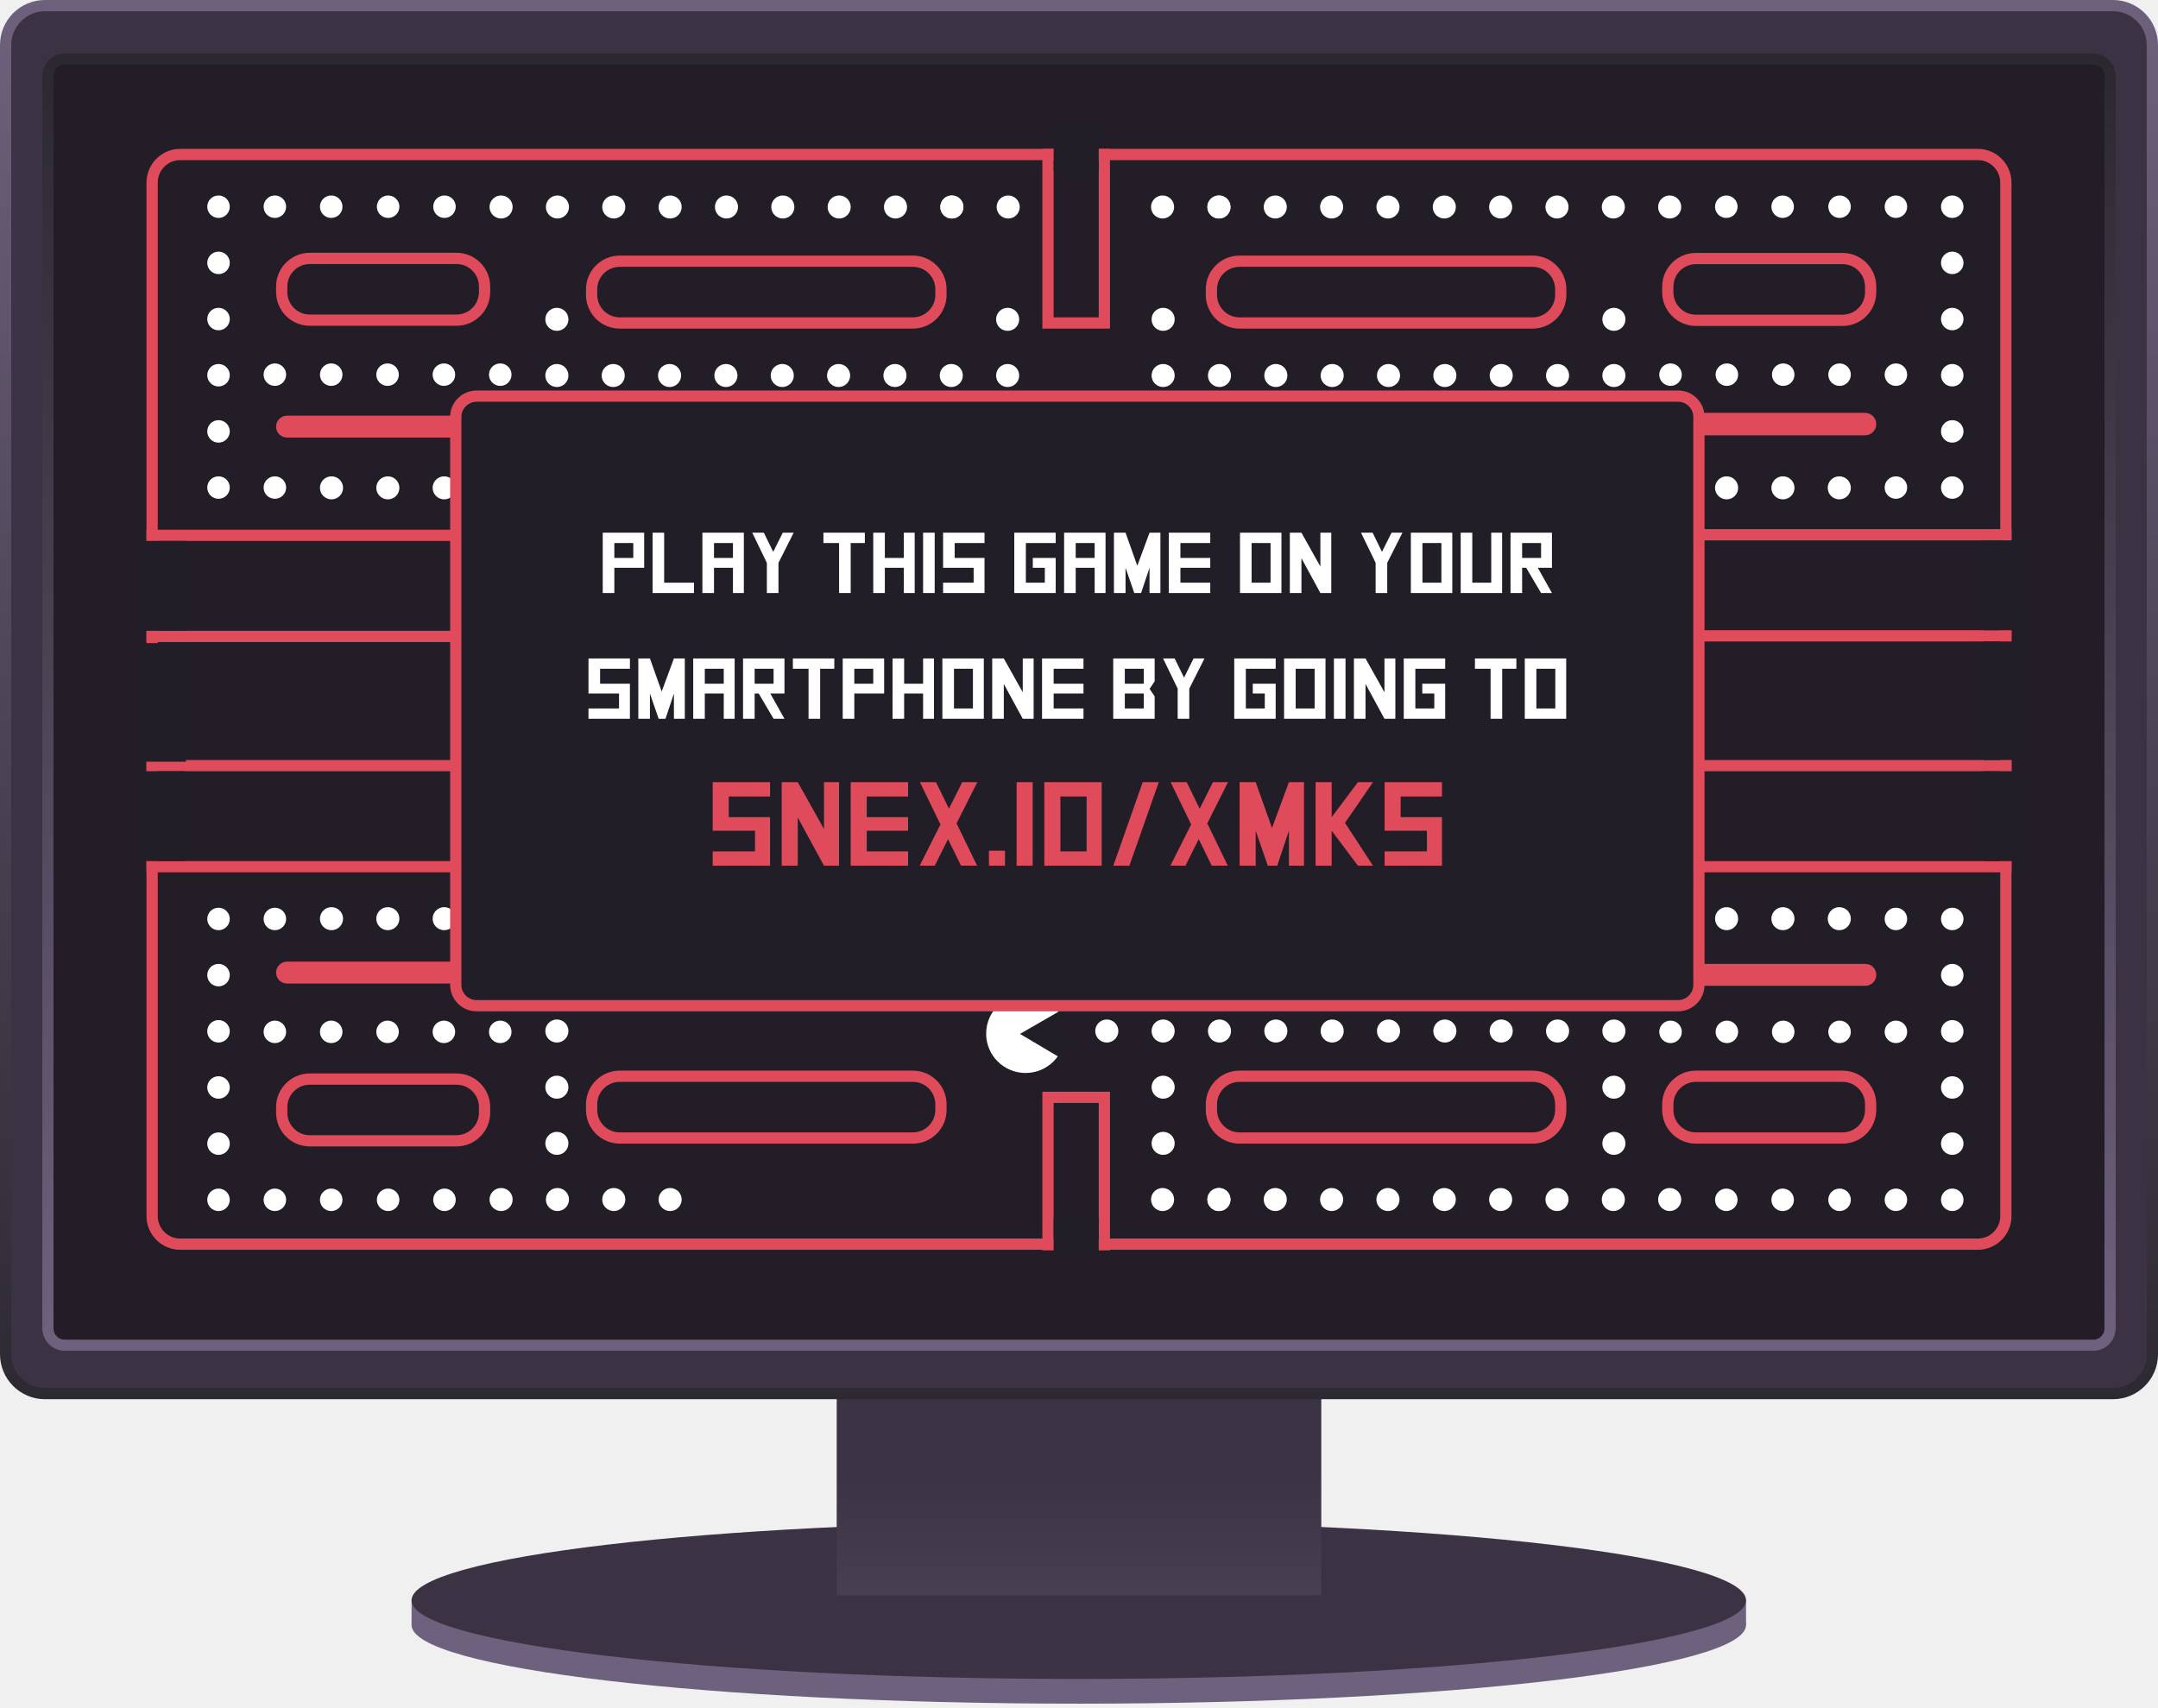
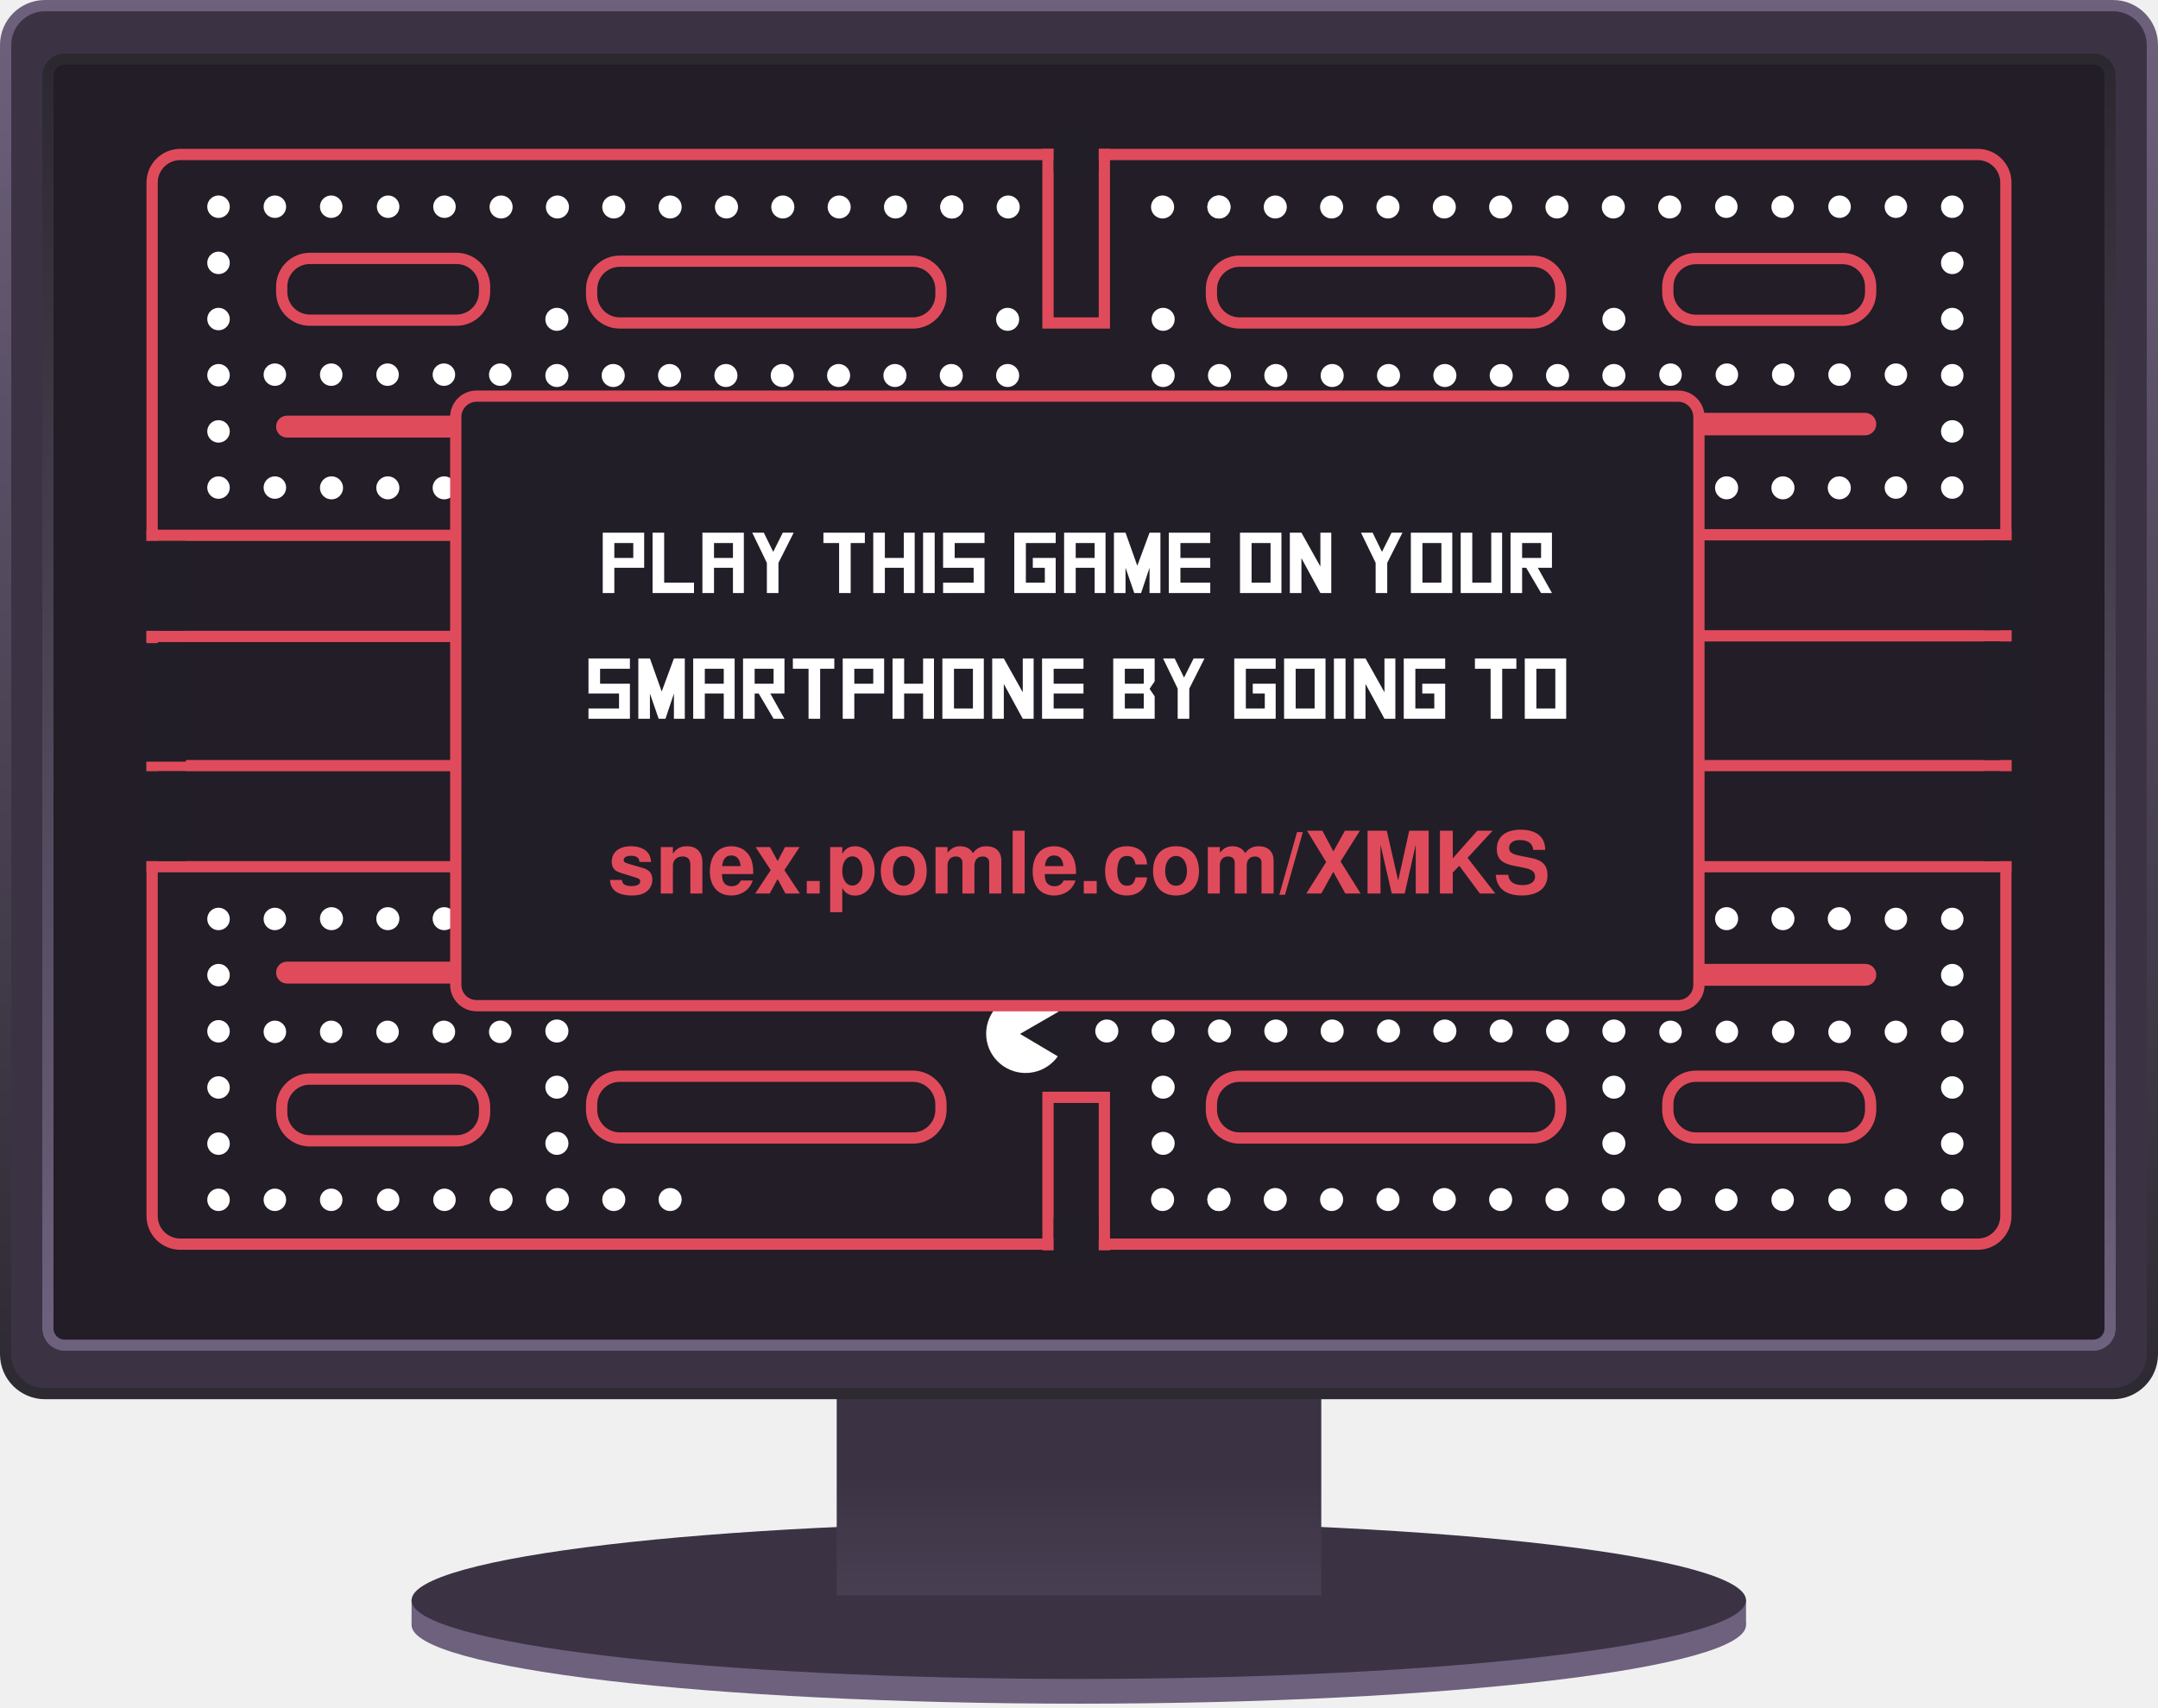
<svg xmlns="http://www.w3.org/2000/svg" xmlns:xlink="http://www.w3.org/1999/xlink" width="326px" height="258px" viewBox="0 0 326 258" version="1.1">
  <defs>
    <linearGradient x1="64.852%" y1="242.873%" x2="64.852%" y2="50%" id="linearGradient-1">
      <stop stop-color="#6D6279" offset="0%" />
      <stop stop-color="#3B3344" offset="100%" />
    </linearGradient>
    <linearGradient x1="50%" y1="0%" x2="50%" y2="100%" id="linearGradient-2">
      <stop stop-color="#6E617D" offset="0%" />
      <stop stop-color="#2D2931" offset="100%" />
    </linearGradient>
    <rect id="path-3" x="0" y="0" width="326" height="211.407" rx="6.8" />
    <mask id="mask-4" maskContentUnits="userSpaceOnUse" maskUnits="objectBoundingBox" x="0" y="0" width="326" height="211.407" fill="white">
      <use xlink:href="#path-3" />
    </mask>
    <linearGradient x1="50%" y1="0%" x2="50%" y2="100%" id="linearGradient-5">
      <stop stop-color="#2C2830" offset="0%" />
      <stop stop-color="#6E617D" offset="100%" />
    </linearGradient>
    <rect id="path-6" x="0.426" y="0.424" width="313.232" height="196.046" rx="3.4" />
    <mask id="mask-7" maskContentUnits="userSpaceOnUse" maskUnits="objectBoundingBox" x="0" y="0" width="313.232" height="196.046" fill="white">
      <use xlink:href="#path-6" />
    </mask>
    <mask id="mask-9" maskContentUnits="userSpaceOnUse" maskUnits="objectBoundingBox" x="0" y="0" width="313.232" height="196.046" fill="white">
      <use xlink:href="#path-6" />
    </mask>
    <rect id="path-10" x="1.702" y="60.087" width="49.368" height="16.974" />
    <mask id="mask-11" maskContentUnits="userSpaceOnUse" maskUnits="objectBoundingBox" x="0" y="0" width="49.368" height="16.974" fill="white">
      <use xlink:href="#path-10" />
    </mask>
    <rect id="path-12" x="1.702" y="2.546" width="281.739" height="166.342" rx="5.1" />
    <mask id="mask-13" maskContentUnits="userSpaceOnUse" maskUnits="objectBoundingBox" x="0" y="0" width="281.739" height="166.342" fill="white">
      <use xlink:href="#path-12" />
    </mask>
    <rect id="path-14" x="21.279" y="18.247" width="32.345" height="11.033" rx="5.1" />
    <mask id="mask-15" maskContentUnits="userSpaceOnUse" maskUnits="objectBoundingBox" x="0" y="0" width="32.345" height="11.033" fill="white">
      <use xlink:href="#path-14" />
    </mask>
    <rect id="path-16" x="21.279" y="42.859" width="32.345" height="3.31" rx="1.655" />
    <mask id="mask-17" maskContentUnits="userSpaceOnUse" maskUnits="objectBoundingBox" x="0" y="0" width="32.345" height="3.31" fill="white">
      <use xlink:href="#path-16" />
    </mask>
    <path d="M84.266,58.899 L119.595,58.899 C121.238,58.899 122.569,60.232 122.569,61.869 C122.569,63.51 121.238,64.839 119.595,64.839 L84.266,64.839 L84.266,72.643 C84.266,75.458 81.984,77.739 79.171,77.739 L73.189,77.739 C70.375,77.739 68.094,75.456 68.094,72.643 L68.094,48.04 C68.094,45.225 70.377,42.943 73.189,42.943 L79.171,42.943 C81.985,42.943 84.266,45.226 84.266,48.04 L84.266,58.899 Z" id="path-18" />
    <mask id="mask-19" maskContentUnits="userSpaceOnUse" maskUnits="objectBoundingBox" x="0" y="0" width="54.475" height="34.796" fill="white">
      <use xlink:href="#path-18" />
    </mask>
    <path d="M177.896,58.899 L213.224,58.899 C214.867,58.899 216.198,60.232 216.198,61.869 C216.198,63.51 214.867,64.839 213.224,64.839 L177.896,64.839 L177.896,72.643 C177.896,75.458 175.613,77.739 172.801,77.739 L166.818,77.739 C164.004,77.739 161.723,75.456 161.723,72.643 L161.723,48.04 C161.723,45.225 164.006,42.943 166.818,42.943 L172.801,42.943 C175.615,42.943 177.896,45.226 177.896,48.04 L177.896,58.899 Z" id="path-20" />
    <mask id="mask-21" maskContentUnits="userSpaceOnUse" maskUnits="objectBoundingBox" x="0" y="0" width="54.475" height="34.796" fill="white">
      <use xlink:href="#path-20" />
    </mask>
    <rect id="path-22" x="137.039" y="2.546" width="10.214" height="27.158" />
    <mask id="mask-23" maskContentUnits="userSpaceOnUse" maskUnits="objectBoundingBox" x="0" y="0" width="10.214" height="27.158" fill="white">
      <use xlink:href="#path-22" />
    </mask>
    <path d="M147.253,48.884 L147.253,59.068 C147.253,61.88 144.961,64.161 142.146,64.161 C139.326,64.161 137.039,61.871 137.039,59.068 L137.039,48.884 L102.559,48.884 C100.918,48.884 99.587,47.551 99.587,45.914 C99.587,44.273 100.921,42.943 102.559,42.943 L182.584,42.943 C184.226,42.943 185.556,44.277 185.556,45.914 C185.556,47.554 184.223,48.884 182.584,48.884 L147.253,48.884 Z" id="path-24" />
    <mask id="mask-25" maskContentUnits="userSpaceOnUse" maskUnits="objectBoundingBox" x="0" y="0" width="85.969" height="21.217" fill="white">
      <use xlink:href="#path-24" />
    </mask>
    <rect id="path-26" x="230.668" y="42.434" width="32.345" height="3.395" rx="1.697" />
    <mask id="mask-27" maskContentUnits="userSpaceOnUse" maskUnits="objectBoundingBox" x="0" y="0" width="32.345" height="3.395" fill="white">
      <use xlink:href="#path-26" />
    </mask>
    <rect id="path-28" x="230.668" y="18.271" width="32.345" height="11.033" rx="5.1" />
    <mask id="mask-29" maskContentUnits="userSpaceOnUse" maskUnits="objectBoundingBox" x="0" y="0" width="32.345" height="11.033" fill="white">
      <use xlink:href="#path-28" />
    </mask>
    <rect id="path-30" x="68.094" y="18.671" width="54.475" height="11.033" rx="5.1" />
    <mask id="mask-31" maskContentUnits="userSpaceOnUse" maskUnits="objectBoundingBox" x="0" y="0" width="54.475" height="11.033" fill="white">
      <use xlink:href="#path-30" />
    </mask>
    <rect id="path-32" x="161.723" y="18.671" width="54.475" height="11.033" rx="5.1" />
    <mask id="mask-33" maskContentUnits="userSpaceOnUse" maskUnits="objectBoundingBox" x="0" y="0" width="54.475" height="11.033" fill="white">
      <use xlink:href="#path-32" />
    </mask>
    <rect id="path-34" x="99.587" y="77.343" width="85.969" height="16.974" rx="5.1" />
    <mask id="mask-35" maskContentUnits="userSpaceOnUse" maskUnits="objectBoundingBox" x="0" y="0" width="85.969" height="16.974" fill="white">
      <use xlink:href="#path-34" />
    </mask>
    <rect id="path-36" x="234.073" y="60.002" width="49.368" height="16.974" />
    <mask id="mask-37" maskContentUnits="userSpaceOnUse" maskUnits="objectBoundingBox" x="0" y="0" width="49.368" height="16.974" fill="white">
      <use xlink:href="#path-36" />
    </mask>
    <rect id="path-38" x="1.702" y="94.883" width="49.368" height="16.974" />
    <mask id="mask-39" maskContentUnits="userSpaceOnUse" maskUnits="objectBoundingBox" x="0" y="0" width="49.368" height="16.974" fill="white">
      <use xlink:href="#path-38" />
    </mask>
    <rect id="path-40" x="21.279" y="142.239" width="32.345" height="11.033" rx="5.1" />
    <mask id="mask-41" maskContentUnits="userSpaceOnUse" maskUnits="objectBoundingBox" x="0" y="0" width="32.345" height="11.033" fill="white">
      <use xlink:href="#path-40" />
    </mask>
    <rect id="path-42" x="21.279" y="125.351" width="32.345" height="3.31" rx="1.655" />
    <mask id="mask-43" maskContentUnits="userSpaceOnUse" maskUnits="objectBoundingBox" x="0" y="0" width="32.345" height="3.31" fill="white">
      <use xlink:href="#path-42" />
    </mask>
    <path d="M84.266,110.096 L119.595,110.096 C121.238,110.096 122.569,111.429 122.569,113.066 C122.569,114.707 121.238,116.037 119.595,116.037 L84.266,116.037 L84.266,123.84 C84.266,126.655 81.984,128.937 79.171,128.937 L73.189,128.937 C70.375,128.937 68.094,126.654 68.094,123.84 L68.094,99.238 C68.094,96.423 70.377,94.141 73.189,94.141 L79.171,94.141 C81.985,94.141 84.266,96.424 84.266,99.238 L84.266,110.096 Z" id="path-44" />
    <mask id="mask-45" maskContentUnits="userSpaceOnUse" maskUnits="objectBoundingBox" x="0" y="0" width="54.475" height="34.796" fill="white">
      <use xlink:href="#path-44" />
    </mask>
    <path d="M177.896,110.096 L177.896,99.238 C177.896,96.424 175.615,94.141 172.801,94.141 L166.818,94.141 C164.006,94.141 161.723,96.423 161.723,99.238 L161.723,123.84 C161.723,126.654 164.004,128.937 166.818,128.937 L172.801,128.937 C175.613,128.937 177.896,126.655 177.896,123.84 L177.896,116.037 L213.224,116.037 C214.867,116.037 216.198,114.707 216.198,113.066 C216.198,111.429 214.867,110.096 213.224,110.096 L177.896,110.096 Z" id="path-46" />
    <mask id="mask-47" maskContentUnits="userSpaceOnUse" maskUnits="objectBoundingBox" x="0" y="0" width="54.475" height="34.796" fill="white">
      <use xlink:href="#path-46" />
    </mask>
    <rect id="path-48" x="137.039" y="145" width="10.214" height="23.973" />
    <mask id="mask-49" maskContentUnits="userSpaceOnUse" maskUnits="objectBoundingBox" x="0" y="0" width="10.214" height="23.973" fill="white">
      <use xlink:href="#path-48" />
    </mask>
    <path d="M147.253,112.218 L147.253,122.401 C147.253,125.214 144.961,127.494 142.146,127.494 C139.326,127.494 137.039,125.205 137.039,122.401 L137.039,112.218 L102.559,112.218 C100.918,112.218 99.587,110.885 99.587,109.247 C99.587,107.607 100.921,106.277 102.559,106.277 L182.584,106.277 C184.226,106.277 185.556,107.61 185.556,109.247 C185.556,110.888 184.223,112.218 182.584,112.218 L147.253,112.218 Z" id="path-50" />
    <mask id="mask-51" maskContentUnits="userSpaceOnUse" maskUnits="objectBoundingBox" x="0" y="0" width="85.969" height="21.217" fill="white">
      <use xlink:href="#path-50" />
    </mask>
    <rect id="path-52" x="230.668" y="125.69" width="32.345" height="3.31" rx="1.655" />
    <mask id="mask-53" maskContentUnits="userSpaceOnUse" maskUnits="objectBoundingBox" x="0" y="0" width="32.345" height="3.31" fill="white">
      <use xlink:href="#path-52" />
    </mask>
    <rect id="path-54" x="230.668" y="141.815" width="32.345" height="11.033" rx="5.1" />
    <mask id="mask-55" maskContentUnits="userSpaceOnUse" maskUnits="objectBoundingBox" x="0" y="0" width="32.345" height="11.033" fill="white">
      <use xlink:href="#path-54" />
    </mask>
    <rect id="path-56" x="68.094" y="141.815" width="54.475" height="11.033" rx="5.1" />
    <mask id="mask-57" maskContentUnits="userSpaceOnUse" maskUnits="objectBoundingBox" x="0" y="0" width="54.475" height="11.033" fill="white">
      <use xlink:href="#path-56" />
    </mask>
    <rect id="path-58" x="161.723" y="141.815" width="54.475" height="11.033" rx="5.1" />
    <mask id="mask-59" maskContentUnits="userSpaceOnUse" maskUnits="objectBoundingBox" x="0" y="0" width="54.475" height="11.033" fill="white">
      <use xlink:href="#path-58" />
    </mask>
    <rect id="path-60" x="234.073" y="94.883" width="49.368" height="16.974" />
    <mask id="mask-61" maskContentUnits="userSpaceOnUse" maskUnits="objectBoundingBox" x="0" y="0" width="49.368" height="16.974" fill="white">
      <use xlink:href="#path-60" />
    </mask>
    <rect id="path-62" x="68" y="59" width="189.5" height="93.8" rx="4" />
    <mask id="mask-63" maskContentUnits="userSpaceOnUse" maskUnits="objectBoundingBox" x="0" y="0" width="189.5" height="93.8" fill="white">
      <use xlink:href="#path-62" />
    </mask>
  </defs>
  <g id="Page-1" stroke="none" stroke-width="1" fill="none" fill-rule="evenodd">
    <g id="Artboard-2" transform="translate(-515, -198)">
      <g id="Icon-1" transform="translate(515, 198)">
        <g id="Base" transform="translate(62.13577, 229.1447)">
          <ellipse id="Oval" fill="#6E617D" cx="100.834" cy="16.38" rx="100.796" ry="11.882" />
          <rect id="Rectangle-7" fill="#6E617D" x="196.689" y="12.561" width="4.941" height="3.819" />
          <rect id="Rectangle-7" fill="#6E617D" x="0.038" y="12.561" width="4.941" height="3.819" />
          <ellipse id="Oval" fill="#3B3344" cx="100.834" cy="12.645" rx="100.796" ry="11.882" />
        </g>
        <rect id="Rectangle-5" fill="url(#linearGradient-1)" x="126.399" y="204.533" width="73.201" height="36.493" />
        <use id="Rectangle-6" stroke="url(#linearGradient-2)" mask="url(#mask-4)" stroke-width="3.4" fill="#3B3344" xlink:href="#path-3" />
        <g id="Rectangle-4" transform="translate(5.958225, 7.638158)">
          <mask id="mask-8" fill="white">
            <use xlink:href="#path-6" />
          </mask>
          <g id="Mask" stroke="url(#linearGradient-5)" mask="url(#mask-7)" stroke-width="3.4" fill="#221D26">
            <use mask="url(#mask-9)" xlink:href="#path-6" />
          </g>
        </g>
        <g id="Lines" transform="translate(20.4282, 19.94408)">
          <use id="Rectangle-2" stroke="#E04B5C" mask="url(#mask-11)" stroke-width="3.4" xlink:href="#path-10" />
          <use id="Rectangle" stroke="#E04B5C" mask="url(#mask-13)" stroke-width="3.4" xlink:href="#path-12" />
          <use id="Rectangle-2" stroke="#E04B5C" mask="url(#mask-15)" stroke-width="3.4" xlink:href="#path-14" />
          <use id="Rectangle-2" stroke="#E04B5C" mask="url(#mask-17)" stroke-width="3.4" xlink:href="#path-16" />
          <use id="Combined-Shape" stroke="#E04B5C" mask="url(#mask-19)" stroke-width="3.4" xlink:href="#path-18" />
          <use id="Combined-Shape" stroke="#E04B5C" mask="url(#mask-21)" stroke-width="3.4" transform="translate(188.9608, 60.34145) scale(-1, 1) translate(-188.9608, -60.34145) " xlink:href="#path-20" />
          <use id="Rectangle-2" stroke="#E04B5C" mask="url(#mask-23)" stroke-width="3.4" xlink:href="#path-22" />
          <use id="Combined-Shape" stroke="#E04B5C" mask="url(#mask-25)" stroke-width="3.4" xlink:href="#path-24" />
          <use id="Rectangle-2" stroke="#E04B5C" mask="url(#mask-27)" stroke-width="3.4" xlink:href="#path-26" />
          <use id="Rectangle-2" stroke="#E04B5C" mask="url(#mask-29)" stroke-width="3.4" xlink:href="#path-28" />
          <use id="Rectangle-2" stroke="#E04B5C" mask="url(#mask-31)" stroke-width="3.4" xlink:href="#path-30" />
          <use id="Rectangle-2" stroke="#E04B5C" mask="url(#mask-33)" stroke-width="3.4" xlink:href="#path-32" />
          <use id="Rectangle-2" stroke="#E04B5C" mask="url(#mask-35)" stroke-width="3.4" xlink:href="#path-34" />
          <use id="Rectangle-2" stroke="#E04B5C" mask="url(#mask-37)" stroke-width="3.4" transform="translate(258.7572, 68.48882) rotate(180) translate(-258.7572, -68.48882) " xlink:href="#path-36" />
          <use id="Rectangle-2" stroke="#E04B5C" mask="url(#mask-39)" stroke-width="3.4" transform="translate(26.38642, 103.3697) scale(1, -1) translate(-26.38642, -103.3697) " xlink:href="#path-38" />
          <use id="Rectangle-2" stroke="#E04B5C" mask="url(#mask-41)" stroke-width="3.4" transform="translate(37.4517, 147.7559) scale(1, -1) translate(-37.4517, -147.7559) " xlink:href="#path-40" />
          <use id="Rectangle-2" stroke="#E04B5C" mask="url(#mask-43)" stroke-width="3.4" transform="translate(37.4517, 127.0056) scale(1, -1) translate(-37.4517, -127.0056) " xlink:href="#path-42" />
          <use id="Combined-Shape" stroke="#E04B5C" mask="url(#mask-45)" stroke-width="3.4" transform="translate(95.33159, 111.5388) scale(1, -1) translate(-95.33159, -111.5388) " xlink:href="#path-44" />
          <use id="Combined-Shape" stroke="#E04B5C" mask="url(#mask-47)" stroke-width="3.4" transform="translate(188.9608, 111.5388) scale(-1, -1) translate(-188.9608, -111.5388) " xlink:href="#path-46" />
          <use id="Rectangle-2" stroke="#E04B5C" mask="url(#mask-49)" stroke-width="3.4" transform="translate(142.1462, 156.9865) scale(1, -1) translate(-142.1462, -156.9865) " xlink:href="#path-48" />
          <use id="Combined-Shape" stroke="#E04B5C" mask="url(#mask-51)" stroke-width="3.4" transform="translate(142.5718, 116.8855) scale(1, -1) translate(-142.5718, -116.8855) " xlink:href="#path-50" />
          <use id="Rectangle-2" stroke="#E04B5C" mask="url(#mask-53)" stroke-width="3.4" transform="translate(246.8407, 127.3451) scale(1, -1) translate(-246.8407, -127.3451) " xlink:href="#path-52" />
          <use id="Rectangle-2" stroke="#E04B5C" mask="url(#mask-55)" stroke-width="3.4" transform="translate(246.8407, 147.3316) scale(1, -1) translate(-246.8407, -147.3316) " xlink:href="#path-54" />
          <use id="Rectangle-2" stroke="#E04B5C" mask="url(#mask-57)" stroke-width="3.4" transform="translate(95.33159, 147.3316) scale(1, -1) translate(-95.33159, -147.3316) " xlink:href="#path-56" />
          <use id="Rectangle-2" stroke="#E04B5C" mask="url(#mask-59)" stroke-width="3.4" transform="translate(188.9608, 147.3316) scale(1, -1) translate(-188.9608, -147.3316) " xlink:href="#path-58" />
          <use id="Rectangle-2" stroke="#E04B5C" mask="url(#mask-61)" stroke-width="3.4" transform="translate(258.7572, 103.3697) scale(1, -1) rotate(180) translate(-258.7572, -103.3697) " xlink:href="#path-60" />
          <g id="Group" fill="#221E27">
            <rect id="Rectangle-3" x="138.742" y="164.051" width="6.809" height="5.941" />
            <rect id="Rectangle-3" x="138.742" y="0" width="6.809" height="5.941" />
            <rect id="Rectangle-3" x="279.185" y="61.699" width="6.809" height="13.579" />
            <rect id="Rectangle-3" x="279.185" y="96.58" width="6.809" height="13.579" />
            <rect id="Rectangle-3" x="279.185" y="76.976" width="6.809" height="17.907" />
            <rect id="Rectangle-3" x="0.851" y="77.23" width="6.809" height="17.907" />
            <rect id="Rectangle-3" x="0.766" y="61.784" width="6.809" height="13.579" />
            <rect id="Rectangle-3" x="0.766" y="96.58" width="6.809" height="13.579" />
          </g>
        </g>
        <g id="Dots" transform="translate(163.7911, 106.3553) scale(-1, 1) translate(-163.7911, -106.3553) translate(30.79112, 28.85526)">
          <g id="Group-3" transform="translate(0, 0)" fill="#FFFFFF">
            <g id="Group-2" transform="translate(0.085117, 0)">
              <ellipse id="Oval-5" cx="1.787" cy="2.376" rx="1.702" ry="1.697" />
              <ellipse id="Oval-5" cx="1.787" cy="10.863" rx="1.702" ry="1.697" />
              <ellipse id="Oval-5" cx="1.787" cy="19.35" rx="1.702" ry="1.697" />
              <ellipse id="Oval-5" cx="1.787" cy="27.837" rx="1.702" ry="1.697" />
              <ellipse id="Oval-5" cx="10.299" cy="27.752" rx="1.702" ry="1.697" />
              <ellipse id="Oval-5" cx="18.811" cy="27.752" rx="1.702" ry="1.697" />
              <ellipse id="Oval-5" cx="27.323" cy="27.752" rx="1.702" ry="1.697" />
              <ellipse id="Oval-5" cx="35.834" cy="27.752" rx="1.702" ry="1.697" />
              <ellipse id="Oval-5" cx="44.346" cy="27.752" rx="1.702" ry="1.697" />
              <ellipse id="Oval-5" cx="1.787" cy="36.324" rx="1.702" ry="1.697" />
              <ellipse id="Oval-5" cx="1.787" cy="44.811" rx="1.702" ry="1.697" />
              <ellipse id="Oval-5" cx="10.299" cy="44.811" rx="1.702" ry="1.697" />
              <ellipse id="Oval-5" cx="18.854" cy="44.853" rx="1.745" ry="1.74" />
              <ellipse id="Oval-5" cx="27.365" cy="44.853" rx="1.745" ry="1.74" />
              <ellipse id="Oval-5" cx="35.877" cy="44.853" rx="1.745" ry="1.74" />
              <ellipse id="Oval-5" cx="44.389" cy="44.853" rx="1.745" ry="1.74" />
              <ellipse id="Oval-5" cx="52.901" cy="44.853" rx="1.745" ry="1.74" />
              <ellipse id="Oval-5" cx="52.901" cy="53.34" rx="1.745" ry="1.74" />
              <ellipse id="Oval-5" cx="52.901" cy="61.827" rx="1.745" ry="1.74" />
              <ellipse id="Oval-5" cx="52.901" cy="70.313" rx="1.745" ry="1.74" />
              <ellipse id="Oval-5" cx="10.299" cy="2.376" rx="1.702" ry="1.697" />
              <ellipse id="Oval-5" cx="18.811" cy="2.376" rx="1.702" ry="1.697" />
              <ellipse id="Oval-5" cx="27.408" cy="2.376" rx="1.702" ry="1.697" />
              <ellipse id="Oval-5" cx="35.92" cy="2.376" rx="1.702" ry="1.697" />
              <ellipse id="Oval-5" cx="44.474" cy="2.419" rx="1.745" ry="1.74" />
              <ellipse id="Oval-5" cx="52.986" cy="2.419" rx="1.745" ry="1.74" />
              <ellipse id="Oval-5" cx="61.497" cy="2.419" rx="1.745" ry="1.74" />
              <ellipse id="Oval-5" cx="70.009" cy="2.419" rx="1.745" ry="1.74" />
              <ellipse id="Oval-5" cx="78.521" cy="2.419" rx="1.745" ry="1.74" />
              <ellipse id="Oval-5" cx="87.033" cy="2.419" rx="1.745" ry="1.74" />
              <ellipse id="Oval-5" cx="95.544" cy="2.419" rx="1.745" ry="1.74" />
              <ellipse id="Oval-5" cx="104.056" cy="2.419" rx="1.745" ry="1.74" />
              <ellipse id="Oval-5" cx="112.568" cy="2.419" rx="1.745" ry="1.74" />
              <ellipse id="Oval-5" cx="112.568" cy="2.419" rx="1.745" ry="1.74" />
              <ellipse id="Oval-5" cx="121.08" cy="2.419" rx="1.745" ry="1.74" />
              <ellipse id="Oval-5" cx="52.901" cy="36.366" rx="1.745" ry="1.74" />
              <ellipse id="Oval-5" cx="52.901" cy="27.879" rx="1.745" ry="1.74" />
              <ellipse id="Oval-5" cx="61.412" cy="27.879" rx="1.745" ry="1.74" />
              <ellipse id="Oval-5" cx="69.924" cy="27.879" rx="1.745" ry="1.74" />
              <ellipse id="Oval-5" cx="78.436" cy="27.879" rx="1.745" ry="1.74" />
              <ellipse id="Oval-5" cx="86.948" cy="27.879" rx="1.745" ry="1.74" />
              <ellipse id="Oval-5" cx="95.459" cy="27.879" rx="1.745" ry="1.74" />
              <ellipse id="Oval-5" cx="103.971" cy="27.879" rx="1.745" ry="1.74" />
              <ellipse id="Oval-5" cx="112.483" cy="27.879" rx="1.745" ry="1.74" />
              <ellipse id="Oval-5" cx="120.995" cy="27.879" rx="1.745" ry="1.74" />
              <ellipse id="Oval-5" cx="120.995" cy="19.392" rx="1.745" ry="1.74" />
              <ellipse id="Oval-5" cx="52.901" cy="19.392" rx="1.745" ry="1.74" />
            </g>
            <g id="Group-2-Copy" transform="translate(204.0666, 36.5) scale(-1, 1) translate(-204.0666, -36.5) translate(142.5666, 0)">
              <ellipse id="Oval-5" cx="1.787" cy="2.376" rx="1.702" ry="1.697" />
              <ellipse id="Oval-5" cx="1.787" cy="10.863" rx="1.702" ry="1.697" />
              <ellipse id="Oval-5" cx="1.787" cy="19.35" rx="1.702" ry="1.697" />
              <ellipse id="Oval-5" cx="1.787" cy="27.837" rx="1.702" ry="1.697" />
              <ellipse id="Oval-5" cx="10.299" cy="27.752" rx="1.702" ry="1.697" />
              <ellipse id="Oval-5" cx="18.811" cy="27.752" rx="1.702" ry="1.697" />
              <ellipse id="Oval-5" cx="27.323" cy="27.752" rx="1.702" ry="1.697" />
              <ellipse id="Oval-5" cx="35.834" cy="27.752" rx="1.702" ry="1.697" />
              <ellipse id="Oval-5" cx="44.346" cy="27.752" rx="1.702" ry="1.697" />
              <ellipse id="Oval-5" cx="1.787" cy="36.324" rx="1.702" ry="1.697" />
              <ellipse id="Oval-5" cx="1.787" cy="44.811" rx="1.702" ry="1.697" />
              <ellipse id="Oval-5" cx="10.299" cy="44.811" rx="1.702" ry="1.697" />
              <ellipse id="Oval-5" cx="18.854" cy="44.853" rx="1.745" ry="1.74" />
              <ellipse id="Oval-5" cx="27.365" cy="44.853" rx="1.745" ry="1.74" />
              <ellipse id="Oval-5" cx="35.877" cy="44.853" rx="1.745" ry="1.74" />
              <ellipse id="Oval-5" cx="44.389" cy="44.853" rx="1.745" ry="1.74" />
              <ellipse id="Oval-5" cx="52.901" cy="44.853" rx="1.745" ry="1.74" />
              <ellipse id="Oval-5" cx="52.901" cy="53.34" rx="1.745" ry="1.74" />
              <ellipse id="Oval-5" cx="52.901" cy="61.827" rx="1.745" ry="1.74" />
              <ellipse id="Oval-5" cx="52.901" cy="70.313" rx="1.745" ry="1.74" />
              <ellipse id="Oval-5" cx="10.299" cy="2.376" rx="1.702" ry="1.697" />
              <ellipse id="Oval-5" cx="18.811" cy="2.376" rx="1.702" ry="1.697" />
              <ellipse id="Oval-5" cx="27.408" cy="2.376" rx="1.702" ry="1.697" />
              <ellipse id="Oval-5" cx="35.92" cy="2.376" rx="1.702" ry="1.697" />
              <ellipse id="Oval-5" cx="44.474" cy="2.419" rx="1.745" ry="1.74" />
              <ellipse id="Oval-5" cx="52.986" cy="2.419" rx="1.745" ry="1.74" />
              <ellipse id="Oval-5" cx="61.497" cy="2.419" rx="1.745" ry="1.74" />
              <ellipse id="Oval-5" cx="70.009" cy="2.419" rx="1.745" ry="1.74" />
              <ellipse id="Oval-5" cx="78.521" cy="2.419" rx="1.745" ry="1.74" />
              <ellipse id="Oval-5" cx="87.033" cy="2.419" rx="1.745" ry="1.74" />
              <ellipse id="Oval-5" cx="95.544" cy="2.419" rx="1.745" ry="1.74" />
              <ellipse id="Oval-5" cx="104.056" cy="2.419" rx="1.745" ry="1.74" />
              <ellipse id="Oval-5" cx="112.568" cy="2.419" rx="1.745" ry="1.74" />
              <ellipse id="Oval-5" cx="112.568" cy="2.419" rx="1.745" ry="1.74" />
              <ellipse id="Oval-5" cx="121.08" cy="2.419" rx="1.745" ry="1.74" />
              <ellipse id="Oval-5" cx="52.901" cy="36.366" rx="1.745" ry="1.74" />
              <ellipse id="Oval-5" cx="52.901" cy="27.879" rx="1.745" ry="1.74" />
              <ellipse id="Oval-5" cx="61.412" cy="27.879" rx="1.745" ry="1.74" />
              <ellipse id="Oval-5" cx="69.924" cy="27.879" rx="1.745" ry="1.74" />
              <ellipse id="Oval-5" cx="78.436" cy="27.879" rx="1.745" ry="1.74" />
              <ellipse id="Oval-5" cx="86.948" cy="27.879" rx="1.745" ry="1.74" />
              <ellipse id="Oval-5" cx="95.459" cy="27.879" rx="1.745" ry="1.74" />
              <ellipse id="Oval-5" cx="103.971" cy="27.879" rx="1.745" ry="1.74" />
              <ellipse id="Oval-5" cx="112.483" cy="27.879" rx="1.745" ry="1.74" />
              <ellipse id="Oval-5" cx="120.995" cy="27.879" rx="1.745" ry="1.74" />
              <ellipse id="Oval-5" cx="120.995" cy="19.392" rx="1.745" ry="1.74" />
              <ellipse id="Oval-5" cx="52.901" cy="19.392" rx="1.745" ry="1.74" />
            </g>
          </g>
          <g id="Group-3" transform="translate(133, 114.8) scale(1, -1) translate(-133, -114.8) translate(0, 74.8)">
            <g id="Group-2" transform="translate(0.085117, 0)" fill="#FFFFFF">
              <ellipse id="Oval-5" cx="1.787" cy="2.376" rx="1.702" ry="1.697" />
              <ellipse id="Oval-5" cx="1.787" cy="10.863" rx="1.702" ry="1.697" />
              <ellipse id="Oval-5" cx="1.787" cy="19.35" rx="1.702" ry="1.697" />
              <ellipse id="Oval-5" cx="1.787" cy="27.837" rx="1.702" ry="1.697" />
              <ellipse id="Oval-5" cx="10.299" cy="27.752" rx="1.702" ry="1.697" />
              <ellipse id="Oval-5" cx="18.811" cy="27.752" rx="1.702" ry="1.697" />
              <ellipse id="Oval-5" cx="27.323" cy="27.752" rx="1.702" ry="1.697" />
              <ellipse id="Oval-5" cx="35.834" cy="27.752" rx="1.702" ry="1.697" />
              <ellipse id="Oval-5" cx="44.346" cy="27.752" rx="1.702" ry="1.697" />
              <ellipse id="Oval-5" cx="1.787" cy="36.324" rx="1.702" ry="1.697" />
              <ellipse id="Oval-5" cx="1.787" cy="44.811" rx="1.702" ry="1.697" />
              <ellipse id="Oval-5" cx="10.299" cy="44.811" rx="1.702" ry="1.697" />
              <ellipse id="Oval-5" cx="18.854" cy="44.853" rx="1.745" ry="1.74" />
              <ellipse id="Oval-5" cx="27.365" cy="44.853" rx="1.745" ry="1.74" />
              <ellipse id="Oval-5" cx="35.877" cy="44.853" rx="1.745" ry="1.74" />
              <ellipse id="Oval-5" cx="44.389" cy="44.853" rx="1.745" ry="1.74" />
              <ellipse id="Oval-5" cx="52.901" cy="44.853" rx="1.745" ry="1.74" />
              <ellipse id="Oval-5" cx="52.901" cy="53.34" rx="1.745" ry="1.74" />
              <ellipse id="Oval-5" cx="52.901" cy="61.827" rx="1.745" ry="1.74" />
              <ellipse id="Oval-5" cx="52.901" cy="70.313" rx="1.745" ry="1.74" />
              <ellipse id="Oval-5" cx="10.299" cy="2.376" rx="1.702" ry="1.697" />
              <ellipse id="Oval-5" cx="18.811" cy="2.376" rx="1.702" ry="1.697" />
              <ellipse id="Oval-5" cx="27.408" cy="2.376" rx="1.702" ry="1.697" />
              <ellipse id="Oval-5" cx="35.92" cy="2.376" rx="1.702" ry="1.697" />
              <ellipse id="Oval-5" cx="44.474" cy="2.419" rx="1.745" ry="1.74" />
              <ellipse id="Oval-5" cx="52.986" cy="2.419" rx="1.745" ry="1.74" />
              <ellipse id="Oval-5" cx="61.497" cy="2.419" rx="1.745" ry="1.74" />
              <ellipse id="Oval-5" cx="70.009" cy="2.419" rx="1.745" ry="1.74" />
              <ellipse id="Oval-5" cx="78.521" cy="2.419" rx="1.745" ry="1.74" />
              <ellipse id="Oval-5" cx="87.033" cy="2.419" rx="1.745" ry="1.74" />
              <ellipse id="Oval-5" cx="95.544" cy="2.419" rx="1.745" ry="1.74" />
              <ellipse id="Oval-5" cx="104.056" cy="2.419" rx="1.745" ry="1.74" />
              <ellipse id="Oval-5" cx="112.568" cy="2.419" rx="1.745" ry="1.74" />
              <ellipse id="Oval-5" cx="112.568" cy="2.419" rx="1.745" ry="1.74" />
              <ellipse id="Oval-5" cx="121.08" cy="2.419" rx="1.745" ry="1.74" />
              <ellipse id="Oval-5" cx="52.901" cy="36.366" rx="1.745" ry="1.74" />
              <ellipse id="Oval-5" cx="52.901" cy="27.879" rx="1.745" ry="1.74" />
              <ellipse id="Oval-5" cx="61.412" cy="27.879" rx="1.745" ry="1.74" />
              <ellipse id="Oval-5" cx="69.924" cy="27.879" rx="1.745" ry="1.74" />
              <ellipse id="Oval-5" cx="78.436" cy="27.879" rx="1.745" ry="1.74" />
              <ellipse id="Oval-5" cx="86.948" cy="27.879" rx="1.745" ry="1.74" />
              <ellipse id="Oval-5" cx="95.459" cy="27.879" rx="1.745" ry="1.74" />
              <ellipse id="Oval-5" cx="103.971" cy="27.879" rx="1.745" ry="1.74" />
              <ellipse id="Oval-5" cx="112.483" cy="27.879" rx="1.745" ry="1.74" />
              <ellipse id="Oval-5" cx="120.995" cy="27.879" rx="1.745" ry="1.74" />
              <ellipse id="Oval-5" cx="129.506" cy="27.879" rx="1.745" ry="1.74" />
              <ellipse id="Oval-5" cx="120.995" cy="19.392" rx="1.745" ry="1.74" />
              <ellipse id="Oval-5" cx="120.995" cy="10.906" rx="1.745" ry="1.74" />
              <ellipse id="Oval-5" cx="52.901" cy="10.906" rx="1.745" ry="1.74" />
              <ellipse id="Oval-5" cx="52.901" cy="19.392" rx="1.745" ry="1.74" />
            </g>
            <g id="Group-2-Copy" transform="translate(158.0666, 40) scale(-1, 1) translate(-158.0666, -40) translate(50.56658, 0)">
              <ellipse id="Oval-5" fill="#FFFFFF" cx="1.787" cy="2.376" rx="1.702" ry="1.697" />
              <ellipse id="Oval-5" fill="#FFFFFF" cx="1.787" cy="10.863" rx="1.702" ry="1.697" />
              <ellipse id="Oval-5" fill="#FFFFFF" cx="1.787" cy="19.35" rx="1.702" ry="1.697" />
              <ellipse id="Oval-5" fill="#FFFFFF" cx="1.787" cy="27.837" rx="1.702" ry="1.697" />
              <ellipse id="Oval-5" fill="#FFFFFF" cx="10.299" cy="27.752" rx="1.702" ry="1.697" />
              <ellipse id="Oval-5" fill="#FFFFFF" cx="18.811" cy="27.752" rx="1.702" ry="1.697" />
              <ellipse id="Oval-5" fill="#FFFFFF" cx="27.323" cy="27.752" rx="1.702" ry="1.697" />
              <ellipse id="Oval-5" fill="#FFFFFF" cx="35.834" cy="27.752" rx="1.702" ry="1.697" />
              <ellipse id="Oval-5" fill="#FFFFFF" cx="44.346" cy="27.752" rx="1.702" ry="1.697" />
              <ellipse id="Oval-5" fill="#FFFFFF" cx="1.787" cy="36.324" rx="1.702" ry="1.697" />
              <ellipse id="Oval-5" fill="#FFFFFF" cx="1.787" cy="44.811" rx="1.702" ry="1.697" />
              <ellipse id="Oval-5" fill="#FFFFFF" cx="10.299" cy="44.811" rx="1.702" ry="1.697" />
              <ellipse id="Oval-5" fill="#FFFFFF" cx="18.854" cy="44.853" rx="1.745" ry="1.74" />
              <ellipse id="Oval-5" fill="#FFFFFF" cx="27.365" cy="44.853" rx="1.745" ry="1.74" />
              <ellipse id="Oval-5" fill="#FFFFFF" cx="35.877" cy="44.853" rx="1.745" ry="1.74" />
              <ellipse id="Oval-5" fill="#FFFFFF" cx="44.389" cy="44.853" rx="1.745" ry="1.74" />
              <ellipse id="Oval-5" fill="#FFFFFF" cx="52.901" cy="44.853" rx="1.745" ry="1.74" />
              <ellipse id="Oval-5" fill="#FFFFFF" cx="52.901" cy="53.34" rx="1.745" ry="1.74" />
              <ellipse id="Oval-5" fill="#FFFFFF" cx="52.901" cy="61.827" rx="1.745" ry="1.74" />
              <ellipse id="Oval-5" fill="#FFFFFF" cx="52.901" cy="70.313" rx="1.745" ry="1.74" />
              <ellipse id="Oval-5" fill="#FFFFFF" cx="52.901" cy="77.527" rx="1.745" ry="1.74" />
              <ellipse id="Oval-5" fill="#FFFFFF" cx="212.666" cy="77.273" rx="1.745" ry="1.74" />
              <ellipse id="Oval-5" fill="#FFFFFF" cx="10.299" cy="2.376" rx="1.702" ry="1.697" />
              <ellipse id="Oval-5" fill="#FFFFFF" cx="18.811" cy="2.376" rx="1.702" ry="1.697" />
              <ellipse id="Oval-5" fill="#FFFFFF" cx="27.408" cy="2.376" rx="1.702" ry="1.697" />
              <ellipse id="Oval-5" fill="#FFFFFF" cx="35.92" cy="2.376" rx="1.702" ry="1.697" />
              <ellipse id="Oval-5" fill="#FFFFFF" cx="44.474" cy="2.419" rx="1.745" ry="1.74" />
              <ellipse id="Oval-5" fill="#FFFFFF" cx="52.986" cy="2.419" rx="1.745" ry="1.74" />
              <ellipse id="Oval-5" fill="#FFFFFF" cx="61.497" cy="2.419" rx="1.745" ry="1.74" />
              <ellipse id="Oval-5" fill="#FFFFFF" cx="70.009" cy="2.419" rx="1.745" ry="1.74" />
              <g id="Group-7" transform="translate(117, 21)">
                <ellipse id="Oval-5" fill="#FFFFFF" transform="translate(6.707311, 6.478947) scale(-1, 1) translate(-6.707311, -6.478947) " cx="6.707" cy="6.479" rx="5.958" ry="5.941" />
                <polygon id="Triangle" fill="#221E27" transform="translate(11.00396, 5.377112) rotate(30) translate(-11.00396, -5.377112) " points="11.004 1.884 14.926 8.87 7.082 8.87" />
              </g>
              <ellipse id="Oval-5" fill="#FFFFFF" cx="52.901" cy="36.366" rx="1.745" ry="1.74" />
              <ellipse id="Oval-5" fill="#FFFFFF" cx="52.901" cy="27.879" rx="1.745" ry="1.74" />
              <ellipse id="Oval-5" fill="#FFFFFF" cx="52.901" cy="10.906" rx="1.745" ry="1.74" />
              <ellipse id="Oval-5" fill="#FFFFFF" cx="52.901" cy="19.392" rx="1.745" ry="1.74" />
            </g>
          </g>
        </g>
        <use id="Rectangle-12" stroke="#E04B5C" mask="url(#mask-63)" stroke-width="3.4" fill="#221E27" xlink:href="#path-62" />
-         <path d="M107.665,125.518 L107.665,118.179 L116.331,118.179 L116.331,120.341 L110.09,120.341 L110.09,123.461 L116.331,123.461 L116.331,130.8 L107.665,130.8 L107.665,128.638 L114.054,128.638 L114.054,125.518 L107.665,125.518 Z M120.514,130.8 L118.088,130.8 L118.088,118.179 L120.514,118.179 L124.478,125.254 L124.478,118.179 L126.754,118.179 L126.754,130.8 L124.478,130.8 L120.514,123.514 L120.514,130.8 Z M130.938,120.341 L130.938,123.461 L137.178,123.461 L137.178,125.518 L130.938,125.518 L130.938,128.638 L137.178,128.638 L137.178,130.8 L128.512,130.8 L128.512,118.179 L137.178,118.179 L137.178,120.341 L130.938,120.341 Z M142.109,124.489 L142.03,124.489 L138.971,118.179 L141.397,118.179 L143.357,122.187 L145.361,118.179 L147.637,118.179 L144.464,124.481 L144.543,124.481 L147.602,130.791 L145.176,130.791 L143.216,126.783 L141.212,130.791 L138.936,130.791 L142.109,124.489 Z M151.821,128.532 L151.821,130.8 L149.395,130.8 L149.395,128.532 L151.821,128.532 Z M156.004,130.8 L153.579,130.8 L153.579,118.179 L156.004,118.179 L156.004,130.8 Z M166.428,118.179 L166.428,130.8 L157.762,130.8 L157.762,118.179 L166.428,118.179 Z M164.152,120.341 L160.188,120.341 L160.188,128.638 L164.152,128.638 L164.152,120.341 Z M170.612,130.8 L168.186,130.8 L172.625,118.179 L175.05,118.179 L170.612,130.8 Z M179.981,124.489 L179.902,124.489 L176.843,118.179 L179.269,118.179 L181.229,122.187 L183.233,118.179 L185.509,118.179 L182.336,124.481 L182.416,124.481 L185.474,130.791 L183.048,130.791 L181.088,126.783 L179.084,130.791 L176.808,130.791 L179.981,124.489 Z M189.693,130.8 L187.267,130.8 L187.267,118.179 L189.693,118.179 L192.154,125.096 L194.711,118.179 L196.988,118.179 L196.988,130.8 L194.711,130.8 L194.711,125.518 L192.945,130.8 L191.521,130.8 L189.693,125.518 L189.693,130.8 Z M201.171,130.8 L198.746,130.8 L198.746,118.179 L201.171,118.179 L201.171,123.461 L205.135,118.179 L207.412,118.179 L203.184,124.331 L207.412,130.8 L205.135,130.8 L201.171,125.518 L201.171,130.8 Z M209.169,125.518 L209.169,118.179 L217.835,118.179 L217.835,120.341 L211.595,120.341 L211.595,123.461 L217.835,123.461 L217.835,130.8 L209.169,130.8 L209.169,128.638 L215.559,128.638 L215.559,125.518 L209.169,125.518 Z" id="snex.io/XMKS" fill="#E04B5C" />
+         <text id="snex.io/XMKS" text-anchor="middle" font-family="Avenir-Medium, Avenir, Helvetica, Arial" font-size="13" font-weight="600" fill="#E04B5C">
+           <tspan x="163" y="135">snex.pomle.com/XMKS</tspan>
+         </text>
        <path d="M92.805,89.6 L91.053,89.6 L91.053,80.485 L97.312,80.485 L97.312,85.785 L92.805,85.785 L92.805,89.6 Z M92.805,82.046 L92.805,84.3 L95.668,84.3 L95.668,82.046 L92.805,82.046 Z M100.333,88.038 L104.84,88.038 L104.84,89.6 L98.582,89.6 L98.582,80.485 L100.333,80.485 L100.333,88.038 Z M110.725,85.785 L107.862,85.785 L107.862,89.6 L106.11,89.6 L106.11,80.485 L112.369,80.485 L112.369,89.6 L110.725,89.6 L110.725,85.785 Z M107.862,82.046 L107.862,84.3 L110.725,84.3 L110.725,82.046 L107.862,82.046 Z M117.599,85.042 L117.599,89.6 L115.847,89.6 L115.847,85.042 L113.638,80.485 L115.39,80.485 L116.806,83.379 L118.253,80.485 L119.897,80.485 L117.599,85.042 Z M126.759,82.046 L124.391,82.046 L124.391,80.485 L130.65,80.485 L130.65,82.046 L128.511,82.046 L128.511,89.6 L126.759,89.6 L126.759,82.046 Z M133.671,89.6 L131.919,89.6 L131.919,80.485 L133.671,80.485 L133.671,84.3 L136.534,84.3 L136.534,80.485 L138.178,80.485 L138.178,89.6 L136.534,89.6 L136.534,85.785 L133.671,85.785 L133.671,89.6 Z M141.2,89.6 L139.448,89.6 L139.448,80.485 L141.2,80.485 L141.2,89.6 Z M142.469,85.785 L142.469,80.485 L148.728,80.485 L148.728,82.046 L144.221,82.046 L144.221,84.3 L148.728,84.3 L148.728,89.6 L142.469,89.6 L142.469,88.038 L147.084,88.038 L147.084,85.785 L142.469,85.785 Z M156.021,84.3 L159.481,84.3 L159.481,89.6 L153.222,89.6 L153.222,80.485 L159.481,80.485 L159.481,82.046 L154.974,82.046 L154.974,88.038 L157.837,88.038 L157.837,85.785 L156.021,85.785 L156.021,84.3 Z M165.365,85.785 L162.502,85.785 L162.502,89.6 L160.75,89.6 L160.75,80.485 L167.009,80.485 L167.009,89.6 L165.365,89.6 L165.365,85.785 Z M162.502,82.046 L162.502,84.3 L165.365,84.3 L165.365,82.046 L162.502,82.046 Z M170.031,89.6 L168.279,89.6 L168.279,80.485 L170.031,80.485 L171.808,85.48 L173.655,80.485 L175.299,80.485 L175.299,89.6 L173.655,89.6 L173.655,85.785 L172.379,89.6 L171.351,89.6 L170.031,85.785 L170.031,89.6 Z M178.321,82.046 L178.321,84.3 L182.828,84.3 L182.828,85.785 L178.321,85.785 L178.321,88.038 L182.828,88.038 L182.828,89.6 L176.569,89.6 L176.569,80.485 L182.828,80.485 L182.828,82.046 L178.321,82.046 Z M193.581,80.485 L193.581,89.6 L187.322,89.6 L187.322,80.485 L193.581,80.485 Z M191.937,82.046 L189.074,82.046 L189.074,88.038 L191.937,88.038 L191.937,82.046 Z M196.602,89.6 L194.85,89.6 L194.85,80.485 L196.602,80.485 L199.465,85.595 L199.465,80.485 L201.109,80.485 L201.109,89.6 L199.465,89.6 L196.602,84.338 L196.602,89.6 Z M209.564,85.042 L209.564,89.6 L207.812,89.6 L207.812,85.042 L205.603,80.485 L207.355,80.485 L208.771,83.379 L210.218,80.485 L211.862,80.485 L209.564,85.042 Z M219.39,80.485 L219.39,89.6 L213.131,89.6 L213.131,80.485 L219.39,80.485 Z M217.746,82.046 L214.883,82.046 L214.883,88.038 L217.746,88.038 L217.746,82.046 Z M225.274,80.485 L226.918,80.485 L226.918,89.6 L220.66,89.6 L220.66,80.485 L222.412,80.485 L222.412,88.038 L225.274,88.038 L225.274,80.485 Z M229.94,82.046 L229.94,84.3 L232.803,84.3 L232.803,82.046 L229.94,82.046 Z M228.188,89.6 L228.188,80.485 L234.447,80.485 L234.447,85.785 L232.308,85.785 L234.447,89.6 L232.803,89.6 L230.556,85.785 L229.94,85.785 L229.94,89.6 L228.188,89.6 Z M88.901,104.785 L88.901,99.485 L95.16,99.485 L95.16,101.046 L90.653,101.046 L90.653,103.3 L95.16,103.3 L95.16,108.6 L88.901,108.6 L88.901,107.038 L93.516,107.038 L93.516,104.785 L88.901,104.785 Z M98.182,108.6 L96.43,108.6 L96.43,99.485 L98.182,99.485 L99.959,104.48 L101.806,99.485 L103.45,99.485 L103.45,108.6 L101.806,108.6 L101.806,104.785 L100.53,108.6 L99.502,108.6 L98.182,104.785 L98.182,108.6 Z M109.334,104.785 L106.472,104.785 L106.472,108.6 L104.72,108.6 L104.72,99.485 L110.979,99.485 L110.979,108.6 L109.334,108.6 L109.334,104.785 Z M106.472,101.046 L106.472,103.3 L109.334,103.3 L109.334,101.046 L106.472,101.046 Z M114,101.046 L114,103.3 L116.863,103.3 L116.863,101.046 L114,101.046 Z M112.248,108.6 L112.248,99.485 L118.507,99.485 L118.507,104.785 L116.368,104.785 L118.507,108.6 L116.863,108.6 L114.616,104.785 L114,104.785 L114,108.6 L112.248,108.6 Z M122.144,101.046 L119.776,101.046 L119.776,99.485 L126.035,99.485 L126.035,101.046 L123.896,101.046 L123.896,108.6 L122.144,108.6 L122.144,101.046 Z M129.057,108.6 L127.305,108.6 L127.305,99.485 L133.563,99.485 L133.563,104.785 L129.057,104.785 L129.057,108.6 Z M129.057,101.046 L129.057,103.3 L131.919,103.3 L131.919,101.046 L129.057,101.046 Z M136.585,108.6 L134.833,108.6 L134.833,99.485 L136.585,99.485 L136.585,103.3 L139.448,103.3 L139.448,99.485 L141.092,99.485 L141.092,108.6 L139.448,108.6 L139.448,104.785 L136.585,104.785 L136.585,108.6 Z M148.62,99.485 L148.62,108.6 L142.361,108.6 L142.361,99.485 L148.62,99.485 Z M146.976,101.046 L144.113,101.046 L144.113,107.038 L146.976,107.038 L146.976,101.046 Z M151.642,108.6 L149.89,108.6 L149.89,99.485 L151.642,99.485 L154.504,104.595 L154.504,99.485 L156.148,99.485 L156.148,108.6 L154.504,108.6 L151.642,103.338 L151.642,108.6 Z M159.17,101.046 L159.17,103.3 L163.677,103.3 L163.677,104.785 L159.17,104.785 L159.17,107.038 L163.677,107.038 L163.677,108.6 L157.418,108.6 L157.418,99.485 L163.677,99.485 L163.677,101.046 L159.17,101.046 Z M174.43,99.485 L174.43,102.938 L173.662,104.074 L174.43,105.217 L174.43,108.6 L168.171,108.6 L168.171,99.485 L174.43,99.485 Z M169.923,104.785 L169.923,107.038 L172.786,107.038 L172.786,104.785 L169.923,104.785 Z M169.923,101.046 L169.923,103.3 L172.786,103.3 L172.786,101.046 L169.923,101.046 Z M179.66,104.042 L179.66,108.6 L177.908,108.6 L177.908,104.042 L175.699,99.485 L177.451,99.485 L178.867,102.379 L180.314,99.485 L181.958,99.485 L179.66,104.042 Z M189.251,103.3 L192.711,103.3 L192.711,108.6 L186.452,108.6 L186.452,99.485 L192.711,99.485 L192.711,101.046 L188.204,101.046 L188.204,107.038 L191.067,107.038 L191.067,104.785 L189.251,104.785 L189.251,103.3 Z M200.239,99.485 L200.239,108.6 L193.98,108.6 L193.98,99.485 L200.239,99.485 Z M198.595,101.046 L195.732,101.046 L195.732,107.038 L198.595,107.038 L198.595,101.046 Z M203.261,108.6 L201.509,108.6 L201.509,99.485 L203.261,99.485 L203.261,108.6 Z M206.282,108.6 L204.53,108.6 L204.53,99.485 L206.282,99.485 L209.145,104.595 L209.145,99.485 L210.789,99.485 L210.789,108.6 L209.145,108.6 L206.282,103.338 L206.282,108.6 Z M214.858,103.3 L218.317,103.3 L218.317,108.6 L212.059,108.6 L212.059,99.485 L218.317,99.485 L218.317,101.046 L213.811,101.046 L213.811,107.038 L216.673,107.038 L216.673,104.785 L214.858,104.785 L214.858,103.3 Z M225.179,101.046 L222.812,101.046 L222.812,99.485 L229.07,99.485 L229.07,101.046 L226.931,101.046 L226.931,108.6 L225.179,108.6 L225.179,101.046 Z M236.599,99.485 L236.599,108.6 L230.34,108.6 L230.34,99.485 L236.599,99.485 Z M234.955,101.046 L232.092,101.046 L232.092,107.038 L234.955,107.038 L234.955,101.046 Z" id="Play-this-game-on-yo" fill="#FFFFFF" />
      </g>
    </g>
  </g>
</svg>
